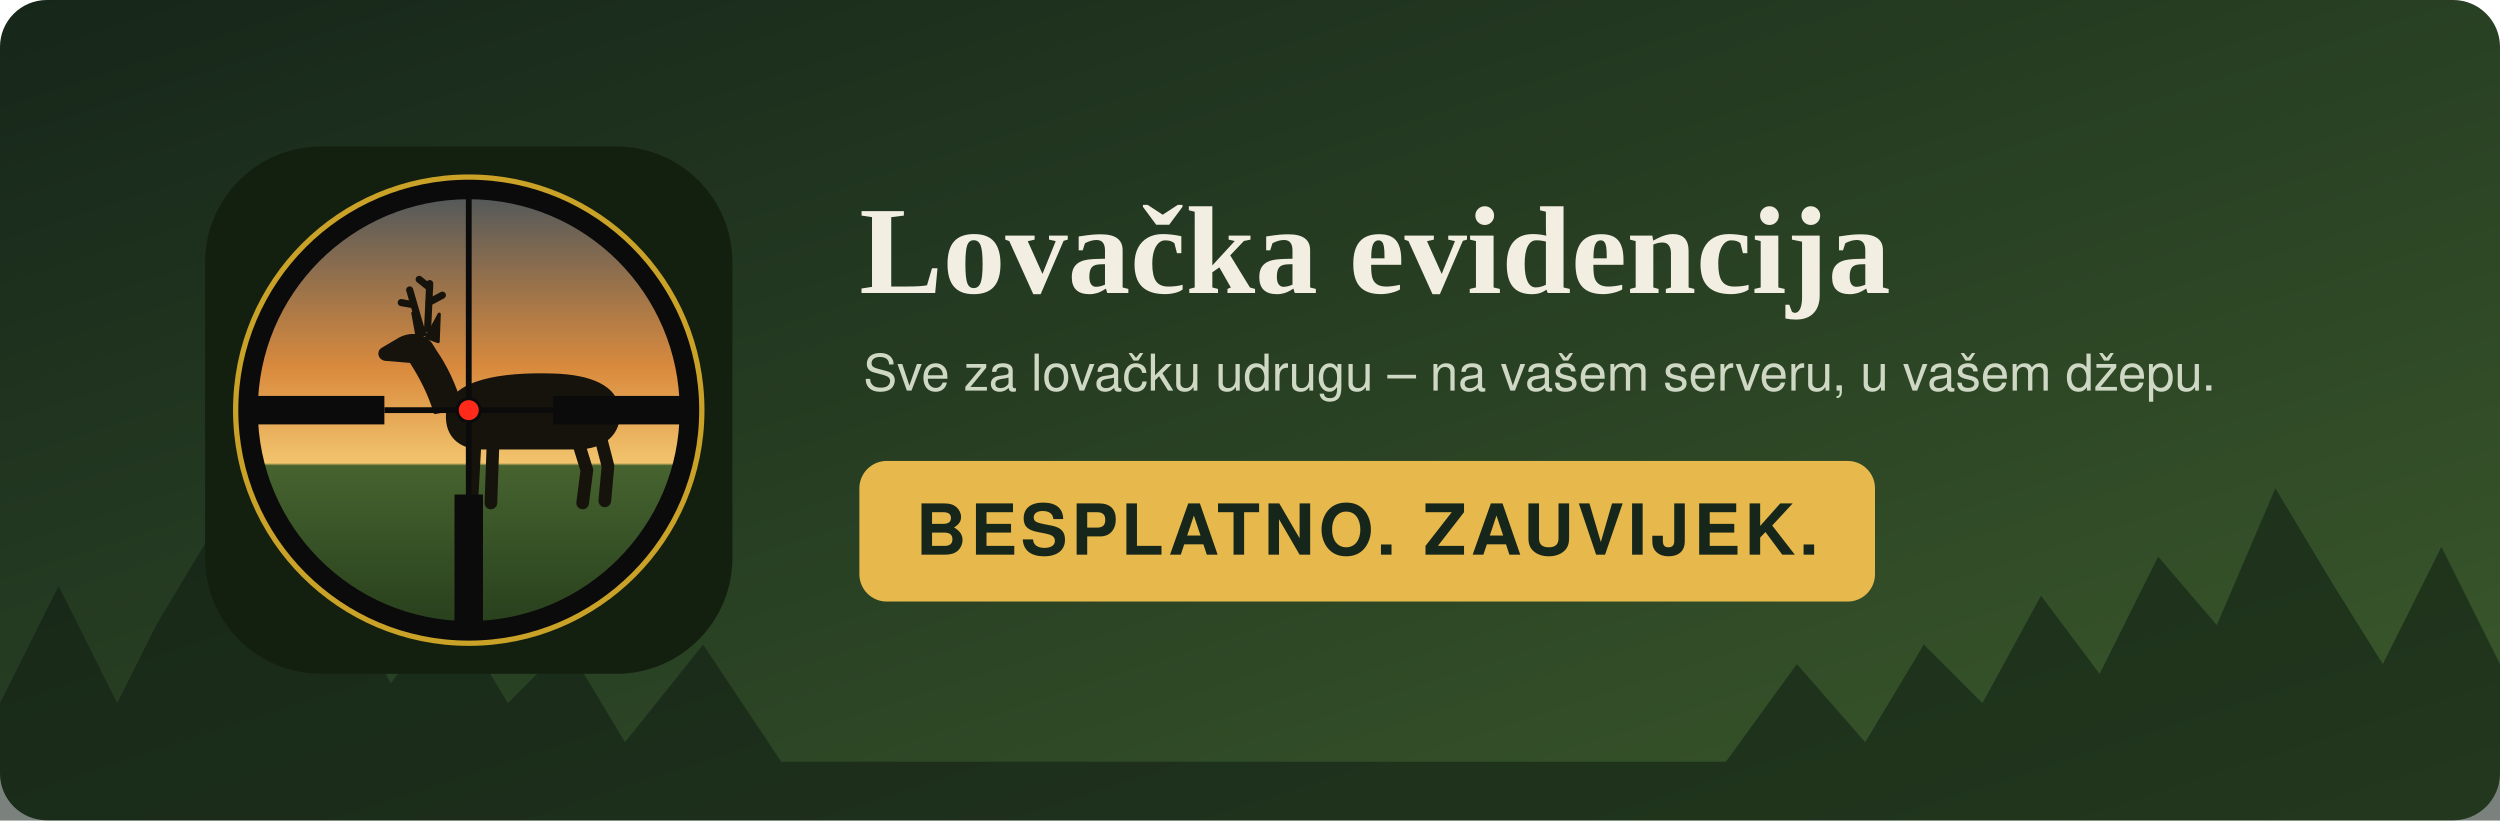
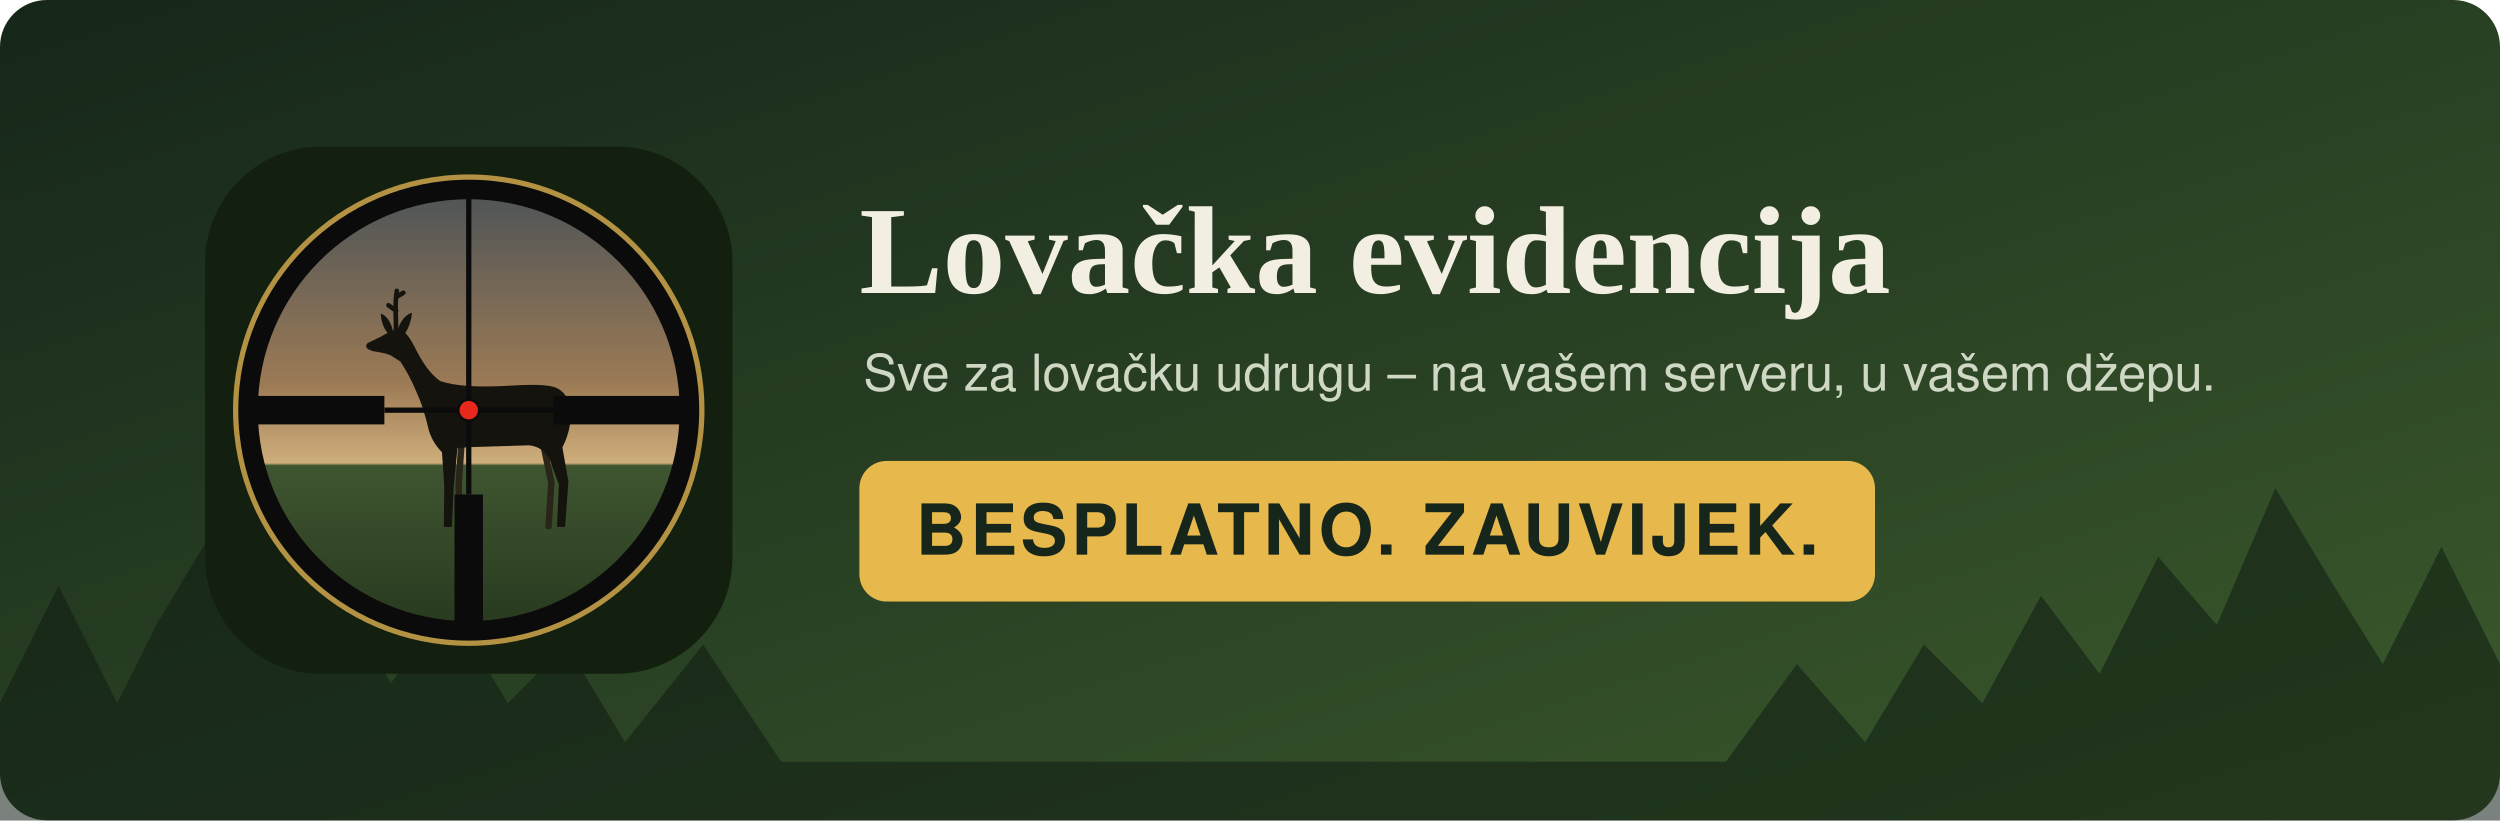
<svg xmlns="http://www.w3.org/2000/svg" width="1280" height="420" viewBox="0 0 1280 420" role="img" aria-label="Lovačka evidencija – besplatno, zauvijek">
  <defs>
    <linearGradient id="bg" x1="0" y1="0" x2="1" y2="1">
      <stop offset="0" stop-color="#16261A" />
      <stop offset="1" stop-color="#3B5A2C" />
    </linearGradient>
  </defs>
  <rect width="1280" height="420" rx="24" fill="url(#bg)" />
  <g fill="#0F1C12" opacity="0.55">
    <path d="M0 420 L0 360 L30 300 L60 360 L80 320 L110 270 L140 330 L170 290 L200 350 L230 310 L260 360 L290 330 L320 380 L360 330 L400 390 L1280 390 L1280 420 Z" />
    <path d="M1280 420 L1280 340 L1250 280 L1220 340 L1195 300 L1165 250 L1135 320 L1105 285 L1075 345 L1045 305 L1015 360 L985 330 L955 380 L920 340 L880 395 L0 395 L0 420 Z" />
  </g>
  <g transform="translate(105 75) scale(2.7)">
    <defs>
      <linearGradient id="nebo-b" x1="0" y1="0" x2="0" y2="1">
-         <stop offset="0" stop-color="#2c4a63" />
-         <stop offset=".42" stop-color="#d98a3d" />
-         <stop offset=".6" stop-color="#f2c46d" />
-         <stop offset=".605" stop-color="#46632f" />
-         <stop offset="1" stop-color="#1f3517" />
+         <stop offset="0" stop-color="#3b4b57" />
+         <stop offset=".45" stop-color="#9c7a55" />
+         <stop offset=".6" stop-color="#cfae7c" />
+         <stop offset=".605" stop-color="#3f5530" />
+         <stop offset="1" stop-color="#22321a" />
      </linearGradient>
      <clipPath id="okular-b">
        <circle cx="50" cy="50" r="42" />
      </clipPath>
    </defs>
    <rect width="100" height="100" rx="22" fill="#14200f" />
    <g clip-path="url(#okular-b)">
      <rect width="100" height="100" fill="url(#nebo-b)" />
-       <g transform="translate(13 -6)" fill="#16130d" stroke="#16130d" stroke-linecap="round" stroke-linejoin="round">
-         <path d="M33 56 C34 50.5 43 49 53 49.3 C60 49.5 65 51.5 65.4 56 C65.8 60.5 62.5 63.2 57.5 63.2 L39.5 63.2 C35 63.2 32.4 60.5 33 56 Z" stroke-width=".5" />
-         <path d="M35.6 55.5 C34.4 51.2 32.6 47.6 30.8 45 L29.8 43.4 C28.4 41.6 26 41.4 24 42.4 L20.6 44.4 C19.7 45 20.1 46.3 21.2 46.4 L26 46.8 C27.8 49.6 29.6 53 30.6 56.5 Z" stroke-width=".5" />
-         <path d="M29 42.2 L31.4 37.8 L31.2 43 Z M27.2 42 L26.4 37.6 L28.8 41.6 Z" stroke-width=".6" />
-         <path d="M29.2 40.6 L29.6 32 M29.4 35.6 L32 34.2 M29.6 32.8 L27.6 31.2 M28 40.8 L25.8 33.2 M26.4 36 L24.2 35.6" fill="none" stroke-width="1.35" />
-         <path d="M38.2 62 L37.6 73 M41.6 62.4 L41.2 73.6 M57.6 61.6 L59.4 67.4 L58.6 73.6 M61.8 60.4 L63.4 66.6 L62.8 73.2" fill="none" stroke-width="2.4" />
+       <g transform="translate(50 50) scale(0.88) translate(-45 -54)" fill="#15130e" stroke="#15130e" stroke-linecap="round" stroke-linejoin="round">
+         <path d="M43.4 61.6 L42.8 70.4 L43.2 79 M61.2 62 L62.8 69.6 L62.2 79" fill="none" stroke="#2a2519" stroke-width="1.4" />
+         <path d="M36.6 58.4 C35.8 55 35 52.4 33.8 49.8 C32.8 47.4 31.6 45.2 30.4 43.4 L28.2 42 C27 41.5 25.5 41.3 24.3 41.1 L23.4 40.7 C22.9 40.4 23 39.8 23.5 39.6 L26.2 38.3 C27.2 37.7 28.2 37.1 29.2 36.9 L30.6 37 C31.6 37.7 32.4 38.9 33.2 40.5 C34.6 43.3 36.4 46.3 38.8 47.9 C42 49 46.8 49.2 51.8 49 C56.4 48.8 60.6 48.4 63.4 49.2 C65.8 50 67 52.6 66.8 55.6 C66.6 58.4 65.8 60.4 65 62 L66.3 69.4 L65.6 79 L64.2 79 L64.6 70 L62.6 64.6 C61.6 62.6 60 61.6 58 61.4 L45 61.8 L42.4 62 L41.6 70.4 L41.2 79 L39.8 79 L39.9 70.4 L39.4 63 C38.4 62 37.2 60.4 36.6 58.4 Z" stroke-width=".35" />
+         <path d="M29.6 37.4 C30.2 35.2 31.2 33.8 32.6 33.2 C32.4 35 31.8 36.6 30.8 37.8 Z M28.6 37.3 C28.2 35.3 27.4 34 26.2 33.4 C26.3 35.2 27 36.6 27.9 37.6 Z" stroke-width=".3" />
+         <path d="M29.3 36.8 C29.4 34 29 31.5 29.5 28.3 M29.35 32.6 L27.7 31.4 M29.45 29.6 L30.9 28.7" fill="none" stroke-width="1" />
      </g>
    </g>
    <g stroke="#0b0b0b" stroke-linecap="butt">
      <path d="M8 50 H34 M66 50 H92 M50 92 V66" stroke-width="5.4" />
-       <path d="M34 50 H66 M50 8 V66" stroke-width="1.1" />
+       <path d="M34 50 H66 M50 8 V66" stroke-width="1" />
    </g>
-     <circle cx="50" cy="50" r="2.2" fill="#ff2a1a" stroke="#0b0b0b" stroke-width=".6" />
+     <circle cx="50" cy="50" r="2" fill="#e8281a" stroke="#0b0b0b" stroke-width=".5" />
    <circle cx="50" cy="50" r="42" fill="none" stroke="#0b0b0b" stroke-width="4" />
-     <circle cx="50" cy="50" r="44.2" fill="none" stroke="#c9a227" stroke-width="1" />
+     <circle cx="50" cy="50" r="44.2" fill="none" stroke="#b39243" stroke-width="1" />
  </g>
  <g font-family="Georgia, 'Times New Roman', serif" fill="#F3EEE2">
    <text x="440" y="150" font-size="64" font-weight="700">Lovačka evidencija</text>
  </g>
  <g font-family="'Segoe UI', Helvetica, Arial, sans-serif">
    <text x="442" y="200" font-size="26" fill="#CFD8C4">Sve za lovačku udrugu – na vašem serveru, u vašem džepu.</text>
    <rect x="440" y="236" width="520" height="72" rx="14" fill="#E7B84B" />
    <text x="700" y="284" font-size="36" font-weight="800" fill="#16261A" text-anchor="middle" letter-spacing="2">BESPLATNO. ZAUVIJEK.</text>
  </g>
</svg>
